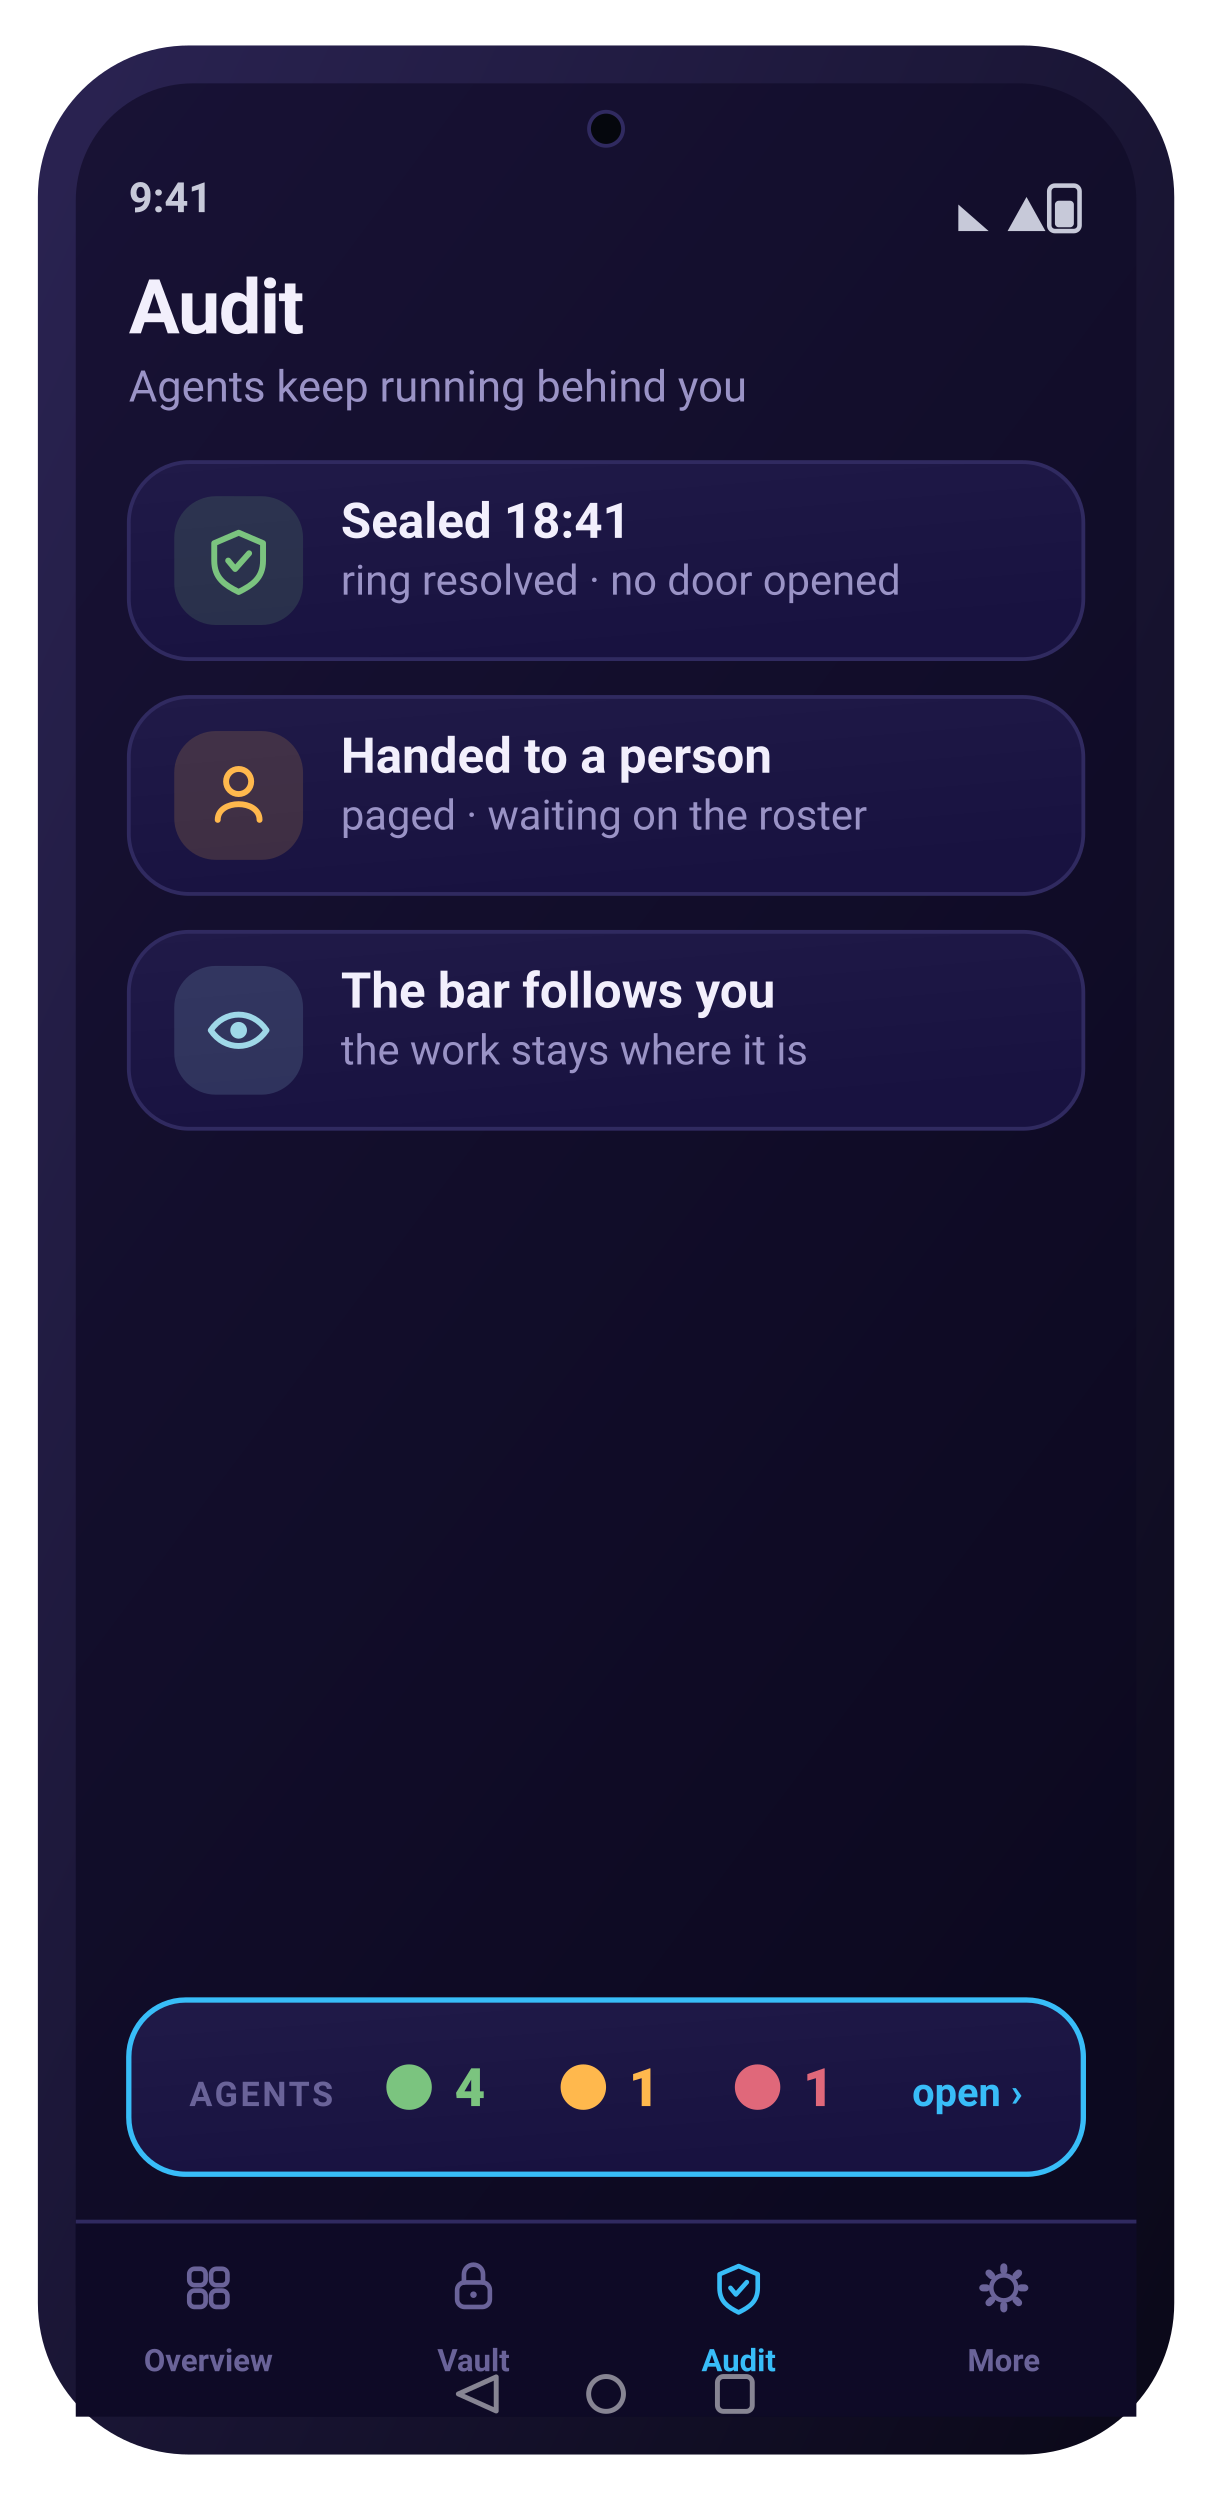
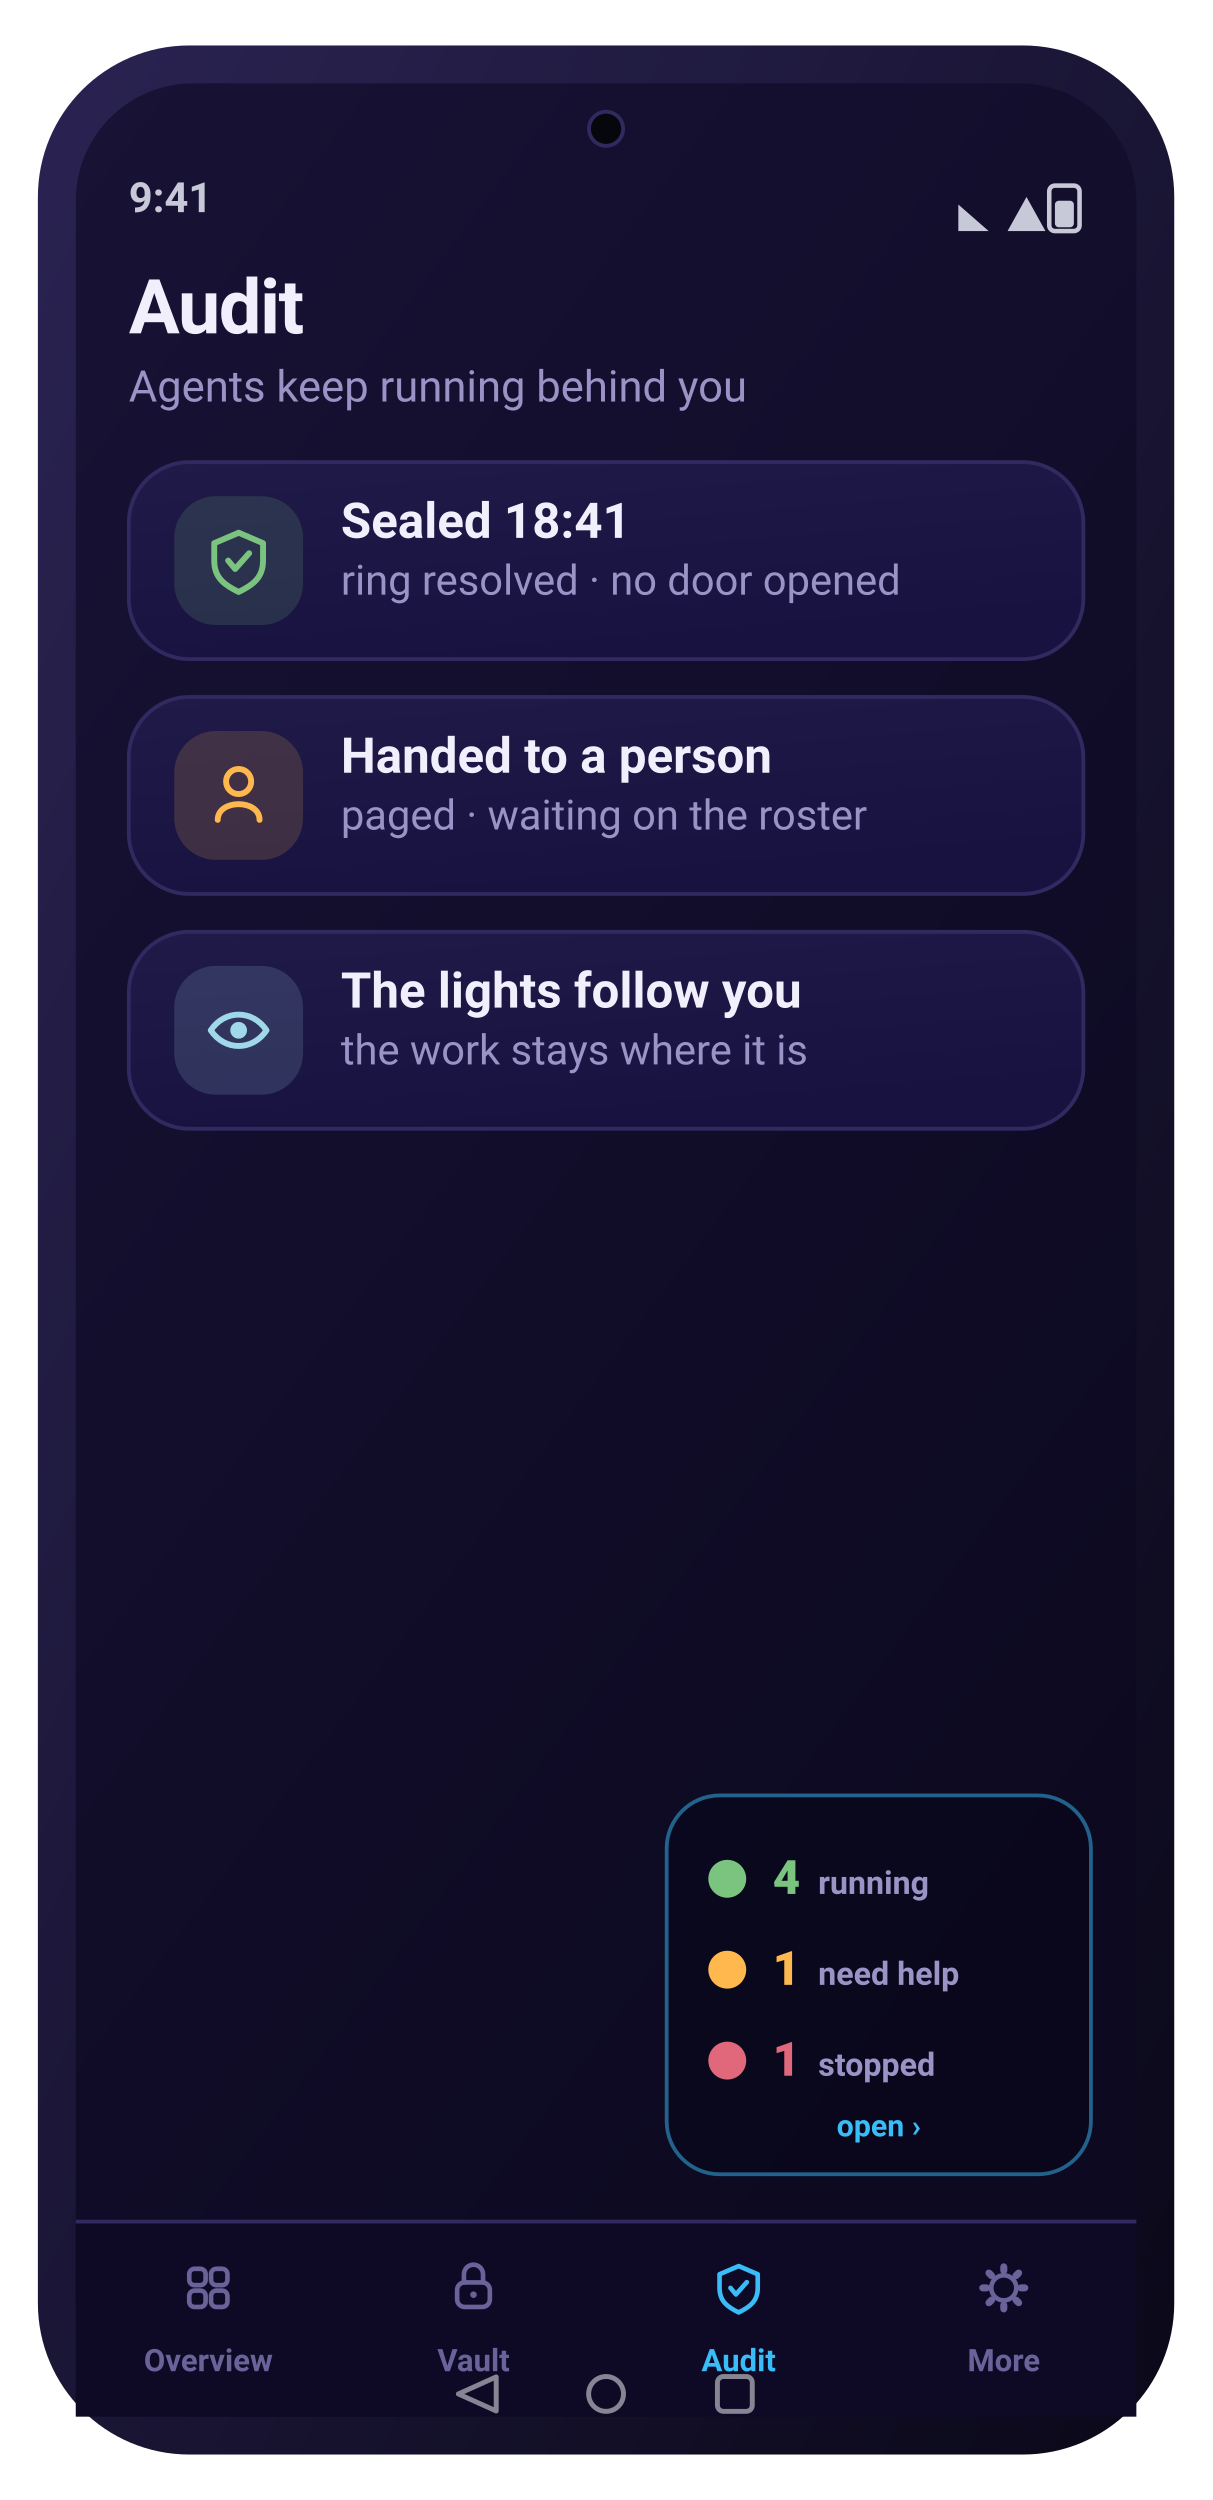
<svg xmlns="http://www.w3.org/2000/svg" width="320" height="660" viewBox="0 0 320 660" role="img" aria-label="Audit screen">
  <defs>
    <linearGradient id="gScr" x1="0" y1="0" x2="0.6" y2="1">
      <stop offset="0" stop-color="#181235" />
      <stop offset="1" stop-color="#0c0920" />
    </linearGradient>
    <linearGradient id="gFrame" x1="0" y1="0" x2="1" y2="1">
      <stop offset="0" stop-color="#2a2352" />
      <stop offset="1" stop-color="#0a0818" />
    </linearGradient>
    <linearGradient id="gCard" x1="0" y1="0" x2="0.4" y2="1">
      <stop offset="0" stop-color="#201a48" />
      <stop offset="1" stop-color="#181240" />
    </linearGradient>
    <linearGradient id="gBrand" x1="0" y1="0" x2="1" y2="0">
      <stop offset="0" stop-color="#38bdf8" />
      <stop offset="1" stop-color="#7dd3fc" />
    </linearGradient>
    <linearGradient id="gAmber" x1="0" y1="0" x2="1" y2="0">
      <stop offset="0" stop-color="#ffb84d" />
      <stop offset="1" stop-color="#ffd27a" />
    </linearGradient>
    <linearGradient id="mV" x1="0" y1="0" x2="1" y2="0">
      <stop offset="0" stop-color="#38bdf8" />
      <stop offset="1" stop-color="#7dd3fc" />
    </linearGradient>
    <linearGradient id="mA" x1="0" y1="0" x2="1" y2="0">
      <stop offset="0" stop-color="#ffb84d" />
      <stop offset="1" stop-color="#ff9f45" />
    </linearGradient>
    <linearGradient id="mG" x1="0" y1="0" x2="1" y2="0">
      <stop offset="0" stop-color="#5fb87a" />
      <stop offset="1" stop-color="#7bc47f" />
    </linearGradient>
    <linearGradient id="mC" x1="0" y1="0" x2="1" y2="0">
      <stop offset="0" stop-color="#6bb6d6" />
      <stop offset="1" stop-color="#9fd8e8" />
    </linearGradient>
    <radialGradient id="orb" cx="36%" cy="30%" r="78%">
      <stop offset="0" stop-color="#cbeeff" />
      <stop offset="38%" stop-color="#38bdf8" />
      <stop offset="78%" stop-color="#1f6fb2" />
      <stop offset="100%" stop-color="#0b2438" />
    </radialGradient>
    <radialGradient id="glow" cx="50%" cy="50%" r="50%">
      <stop offset="0" stop-color="#9fd8e8" stop-opacity="0.5" />
      <stop offset="1" stop-color="#9fd8e8" stop-opacity="0" />
    </radialGradient>
  </defs>
  <rect x="10.0" y="12.0" width="300.0" height="636.0" rx="40" fill="url(#gFrame)" />
  <rect x="20.0" y="22.0" width="280.0" height="616.0" rx="31" fill="url(#gScr)" />
  <circle cx="160.0" cy="34" r="4.5" fill="#05070d" />
  <circle cx="160.0" cy="34" r="4.5" fill="none" stroke="#302a60" stroke-width="1" />
  <text x="34.0" y="56.0" font-family="-apple-system,BlinkMacSystemFont,'SF Pro Display','SF Pro Text','Segoe UI',Roboto,system-ui,sans-serif" font-size="11" font-weight="600" fill="#c7c9d9" text-anchor="start">9:41</text>
  <rect x="277.0" y="49.0" width="8.0" height="12.0" rx="1.5" fill="none" stroke="#c7c9d9" stroke-width="1.2" />
  <rect x="278.5" y="53.0" width="5.0" height="7.0" rx="1" fill="#c7c9d9" />
  <path d="M266 61 L271 52 L276 61 Z" fill="#c7c9d9" />
  <path d="M253 61 L253 54 L261 61 Z" fill="#c7c9d9" />
  <text x="34.0" y="88.0" font-family="-apple-system,BlinkMacSystemFont,'SF Pro Display','SF Pro Text','Segoe UI',Roboto,system-ui,sans-serif" font-size="20" font-weight="700" fill="#f2effc" text-anchor="start" letter-spacing="-0.4">Audit</text>
  <text x="34.0" y="106.0" font-family="-apple-system,BlinkMacSystemFont,'SF Pro Display','SF Pro Text','Segoe UI',Roboto,system-ui,sans-serif" font-size="11.5" font-weight="400" fill="#9a93c6" text-anchor="start">Agents keep running behind you</text>
  <rect x="34.0" y="122.0" width="252.0" height="52.0" rx="16" fill="url(#gCard)" stroke="#302a60" stroke-width="1" />
  <rect x="46.0" y="131.0" width="34.0" height="34.0" rx="11" fill="rgba(123,196,127,0.16)" />
  <path d="M63 140.64 l6.44 2.76 v4.6 c0 4.6 -2.76 6.44 -6.44 8.28 c-3.68 -1.84 -6.44 -3.68 -6.44 -8.28 v-4.6 Z" fill="none" stroke="#7bc47f" stroke-width="1.56" stroke-linecap="round" stroke-linejoin="round" />
  <path d="M60.24 148.0 l1.84 2.208 3.68 -4.14" fill="none" stroke="#7bc47f" stroke-width="1.56" stroke-linecap="round" stroke-linejoin="round" />
  <text x="90.0" y="142.0" font-family="-apple-system,BlinkMacSystemFont,'SF Pro Display','SF Pro Text','Segoe UI',Roboto,system-ui,sans-serif" font-size="13" font-weight="600" fill="#f2effc" text-anchor="start">Sealed 18:41</text>
  <text x="90.0" y="157.0" font-family="-apple-system,BlinkMacSystemFont,'SF Pro Display','SF Pro Text','Segoe UI',Roboto,system-ui,sans-serif" font-size="11" font-weight="400" fill="#9a93c6" text-anchor="start">ring resolved · no door opened</text>
  <rect x="34.0" y="184.0" width="252.0" height="52.0" rx="16" fill="url(#gCard)" stroke="#302a60" stroke-width="1" />
  <rect x="46.0" y="193.0" width="34.0" height="34.0" rx="11" fill="rgba(255,184,77,0.16)" />
  <circle cx="63" cy="206.32" r="3.312" fill="none" stroke="#ffb84d" stroke-width="1.56" stroke-linecap="round" stroke-linejoin="round" />
  <path d="M57.48 216.44 c0 -5.52 11.04 -5.52 11.04 0" fill="none" stroke="#ffb84d" stroke-width="1.56" stroke-linecap="round" stroke-linejoin="round" />
  <text x="90.0" y="204.0" font-family="-apple-system,BlinkMacSystemFont,'SF Pro Display','SF Pro Text','Segoe UI',Roboto,system-ui,sans-serif" font-size="13" font-weight="600" fill="#f2effc" text-anchor="start">Handed to a person</text>
  <text x="90.0" y="219.0" font-family="-apple-system,BlinkMacSystemFont,'SF Pro Display','SF Pro Text','Segoe UI',Roboto,system-ui,sans-serif" font-size="11" font-weight="400" fill="#9a93c6" text-anchor="start">paged · waiting on the roster</text>
  <rect x="34.0" y="246.0" width="252.0" height="52.0" rx="16" fill="url(#gCard)" stroke="#302a60" stroke-width="1" />
  <rect x="46.0" y="255.0" width="34.0" height="34.0" rx="11" fill="rgba(159,216,232,0.16)" />
  <path d="M55.64 272.0 c3.68 -5.52 11.04 -5.52 14.72 0 c-3.68 5.52 -11.04 5.52 -14.72 0 Z" fill="none" stroke="#9fd8e8" stroke-width="1.56" stroke-linecap="round" stroke-linejoin="round" />
  <circle cx="63" cy="272.0" r="2.208" fill="#9fd8e8" />
-   <text x="90.0" y="266.0" font-family="-apple-system,BlinkMacSystemFont,'SF Pro Display','SF Pro Text','Segoe UI',Roboto,system-ui,sans-serif" font-size="13" font-weight="600" fill="#f2effc" text-anchor="start">The bar follows you</text>
+   <text x="90.0" y="266.0" font-family="-apple-system,BlinkMacSystemFont,'SF Pro Display','SF Pro Text','Segoe UI',Roboto,system-ui,sans-serif" font-size="13" font-weight="600" fill="#f2effc" text-anchor="start">The lights follow you</text>
  <text x="90.0" y="281.0" font-family="-apple-system,BlinkMacSystemFont,'SF Pro Display','SF Pro Text','Segoe UI',Roboto,system-ui,sans-serif" font-size="11" font-weight="400" fill="#9a93c6" text-anchor="start">the work stays where it is</text>
  <rect x="20.0" y="586.0" width="280.0" height="52.0" rx="0" fill="#0e0a26" />
  <rect x="20" y="586" width="280" height="1" fill="#302a60" />
  <rect x="49.96" y="598.96" width="4.32" height="4.32" rx="1.4" fill="none" stroke="#6a6399" stroke-width="1.22" stroke-linecap="round" stroke-linejoin="round" />
  <rect x="55.72" y="598.96" width="4.32" height="4.32" rx="1.4" fill="none" stroke="#6a6399" stroke-width="1.22" stroke-linecap="round" stroke-linejoin="round" />
  <rect x="49.96" y="604.72" width="4.32" height="4.32" rx="1.4" fill="none" stroke="#6a6399" stroke-width="1.22" stroke-linecap="round" stroke-linejoin="round" />
  <rect x="55.72" y="604.72" width="4.32" height="4.32" rx="1.4" fill="none" stroke="#6a6399" stroke-width="1.22" stroke-linecap="round" stroke-linejoin="round" />
  <text x="55.0" y="626.0" font-family="-apple-system,BlinkMacSystemFont,'SF Pro Display','SF Pro Text','Segoe UI',Roboto,system-ui,sans-serif" font-size="8.2" font-weight="600" fill="#6a6399" text-anchor="middle">Overview</text>
  <rect x="120.68" y="602.56" width="8.64" height="6.48" rx="2" fill="none" stroke="#6a6399" stroke-width="1.22" stroke-linecap="round" stroke-linejoin="round" />
  <path d="M122.48 602.56 v-2.16 a2.52 2.52 0 0 1 5.04 0 v2.16" fill="none" stroke="#6a6399" stroke-width="1.22" stroke-linecap="round" stroke-linejoin="round" />
  <circle cx="125.0" cy="605.8" r="0.864" fill="#6a6399" />
  <text x="125.0" y="626.0" font-family="-apple-system,BlinkMacSystemFont,'SF Pro Display','SF Pro Text','Segoe UI',Roboto,system-ui,sans-serif" font-size="8.2" font-weight="600" fill="#6a6399" text-anchor="middle">Vault</text>
  <path d="M195.0 598.24 l5.04 2.16 v3.6 c0 3.6 -2.16 5.04 -5.04 6.48 c-2.88 -1.44 -5.04 -2.88 -5.04 -6.48 v-3.6 Z" fill="none" stroke="#38bdf8" stroke-width="1.22" stroke-linecap="round" stroke-linejoin="round" />
  <path d="M192.84 604 l1.44 1.728 2.88 -3.24" fill="none" stroke="#38bdf8" stroke-width="1.22" stroke-linecap="round" stroke-linejoin="round" />
  <text x="195.0" y="626.0" font-family="-apple-system,BlinkMacSystemFont,'SF Pro Display','SF Pro Text','Segoe UI',Roboto,system-ui,sans-serif" font-size="8.2" font-weight="600" fill="#38bdf8" text-anchor="middle">Audit</text>
  <rect x="264.064" y="597.52" width="1.872" height="2.88" rx="1" transform="rotate(0 265.0 604)" fill="#6a6399" />
  <rect x="264.064" y="597.52" width="1.872" height="2.88" rx="1" transform="rotate(45 265.0 604)" fill="#6a6399" />
  <rect x="264.064" y="597.52" width="1.872" height="2.88" rx="1" transform="rotate(90 265.0 604)" fill="#6a6399" />
  <rect x="264.064" y="597.52" width="1.872" height="2.88" rx="1" transform="rotate(135 265.0 604)" fill="#6a6399" />
  <rect x="264.064" y="597.52" width="1.872" height="2.88" rx="1" transform="rotate(180 265.0 604)" fill="#6a6399" />
  <rect x="264.064" y="597.52" width="1.872" height="2.88" rx="1" transform="rotate(225 265.0 604)" fill="#6a6399" />
  <rect x="264.064" y="597.52" width="1.872" height="2.88" rx="1" transform="rotate(270 265.0 604)" fill="#6a6399" />
  <rect x="264.064" y="597.52" width="1.872" height="2.88" rx="1" transform="rotate(315 265.0 604)" fill="#6a6399" />
  <circle cx="265.0" cy="604" r="3.312" fill="none" stroke="#6a6399" stroke-width="1.22" stroke-linecap="round" stroke-linejoin="round" />
  <text x="265.0" y="626.0" font-family="-apple-system,BlinkMacSystemFont,'SF Pro Display','SF Pro Text','Segoe UI',Roboto,system-ui,sans-serif" font-size="8.2" font-weight="600" fill="#6a6399" text-anchor="middle">More</text>
  <path d="M131.0 627.5 L121.0 632 L131.0 636.5 Z" fill="none" stroke="rgba(255,255,255,0.5)" stroke-width="1.3" stroke-linejoin="round" />
  <circle cx="160.0" cy="632" r="4.6" fill="none" stroke="rgba(255,255,255,0.5)" stroke-width="1.3" />
  <rect x="189.4" y="627.4" width="9.2" height="9.2" rx="1.6" fill="none" stroke="rgba(255,255,255,0.5)" stroke-width="1.3" />
-   <rect x="34.0" y="528.0" width="252.0" height="46.0" rx="15" fill="url(#gCard)" stroke="#38bdf8" stroke-width="1.4" />
-   <text x="50.0" y="556.0" font-family="-apple-system,BlinkMacSystemFont,'SF Pro Display','SF Pro Text','Segoe UI',Roboto,system-ui,sans-serif" font-size="9" font-weight="700" fill="#6a6399" text-anchor="start" letter-spacing="0.7">AGENTS</text>
-   <circle cx="108" cy="551" r="6" fill="#7bc47f" />
-   <text x="120.0" y="556.0" font-family="-apple-system,BlinkMacSystemFont,'SF Pro Display','SF Pro Text','Segoe UI',Roboto,system-ui,sans-serif" font-size="14" font-weight="800" fill="#7bc47f" text-anchor="start">4</text>
-   <circle cx="154" cy="551" r="6" fill="#ffb84d" />
-   <text x="166.0" y="556.0" font-family="-apple-system,BlinkMacSystemFont,'SF Pro Display','SF Pro Text','Segoe UI',Roboto,system-ui,sans-serif" font-size="14" font-weight="800" fill="#ffb84d" text-anchor="start">1</text>
-   <circle cx="200" cy="551" r="6" fill="#e0687a" />
-   <text x="212.0" y="556.0" font-family="-apple-system,BlinkMacSystemFont,'SF Pro Display','SF Pro Text','Segoe UI',Roboto,system-ui,sans-serif" font-size="14" font-weight="800" fill="#e0687a" text-anchor="start">1</text>
-   <text x="270.0" y="556.0" font-family="-apple-system,BlinkMacSystemFont,'SF Pro Display','SF Pro Text','Segoe UI',Roboto,system-ui,sans-serif" font-size="10.5" font-weight="700" fill="#38bdf8" text-anchor="end">open ›</text>
+   <rect x="176.0" y="474.0" width="112.0" height="100.0" rx="14" fill="rgba(9,7,26,0.62)" stroke="rgba(56,189,248,0.5)" stroke-width="1" />
+   <circle cx="192" cy="496" r="5" fill="#7bc47f" />
+   <text x="204.0" y="500.0" font-family="-apple-system,BlinkMacSystemFont,'SF Pro Display','SF Pro Text','Segoe UI',Roboto,system-ui,sans-serif" font-size="12.5" font-weight="800" fill="#7bc47f" text-anchor="start">4</text>
+   <text x="216.0" y="500.0" font-family="-apple-system,BlinkMacSystemFont,'SF Pro Display','SF Pro Text','Segoe UI',Roboto,system-ui,sans-serif" font-size="8.5" font-weight="600" fill="#9a93c6" text-anchor="start">running</text>
+   <circle cx="192" cy="520" r="5" fill="#ffb84d" />
+   <text x="204.0" y="524.0" font-family="-apple-system,BlinkMacSystemFont,'SF Pro Display','SF Pro Text','Segoe UI',Roboto,system-ui,sans-serif" font-size="12.5" font-weight="800" fill="#ffb84d" text-anchor="start">1</text>
+   <text x="216.0" y="524.0" font-family="-apple-system,BlinkMacSystemFont,'SF Pro Display','SF Pro Text','Segoe UI',Roboto,system-ui,sans-serif" font-size="8.5" font-weight="600" fill="#9a93c6" text-anchor="start">need help</text>
+   <circle cx="192" cy="544" r="5" fill="#e0687a" />
+   <text x="204.0" y="548.0" font-family="-apple-system,BlinkMacSystemFont,'SF Pro Display','SF Pro Text','Segoe UI',Roboto,system-ui,sans-serif" font-size="12.5" font-weight="800" fill="#e0687a" text-anchor="start">1</text>
+   <text x="216.0" y="548.0" font-family="-apple-system,BlinkMacSystemFont,'SF Pro Display','SF Pro Text','Segoe UI',Roboto,system-ui,sans-serif" font-size="8.5" font-weight="600" fill="#9a93c6" text-anchor="start">stopped</text>
+   <text x="232.0" y="564.0" font-family="-apple-system,BlinkMacSystemFont,'SF Pro Display','SF Pro Text','Segoe UI',Roboto,system-ui,sans-serif" font-size="8" font-weight="700" fill="#38bdf8" text-anchor="middle">open ›</text>
</svg>
